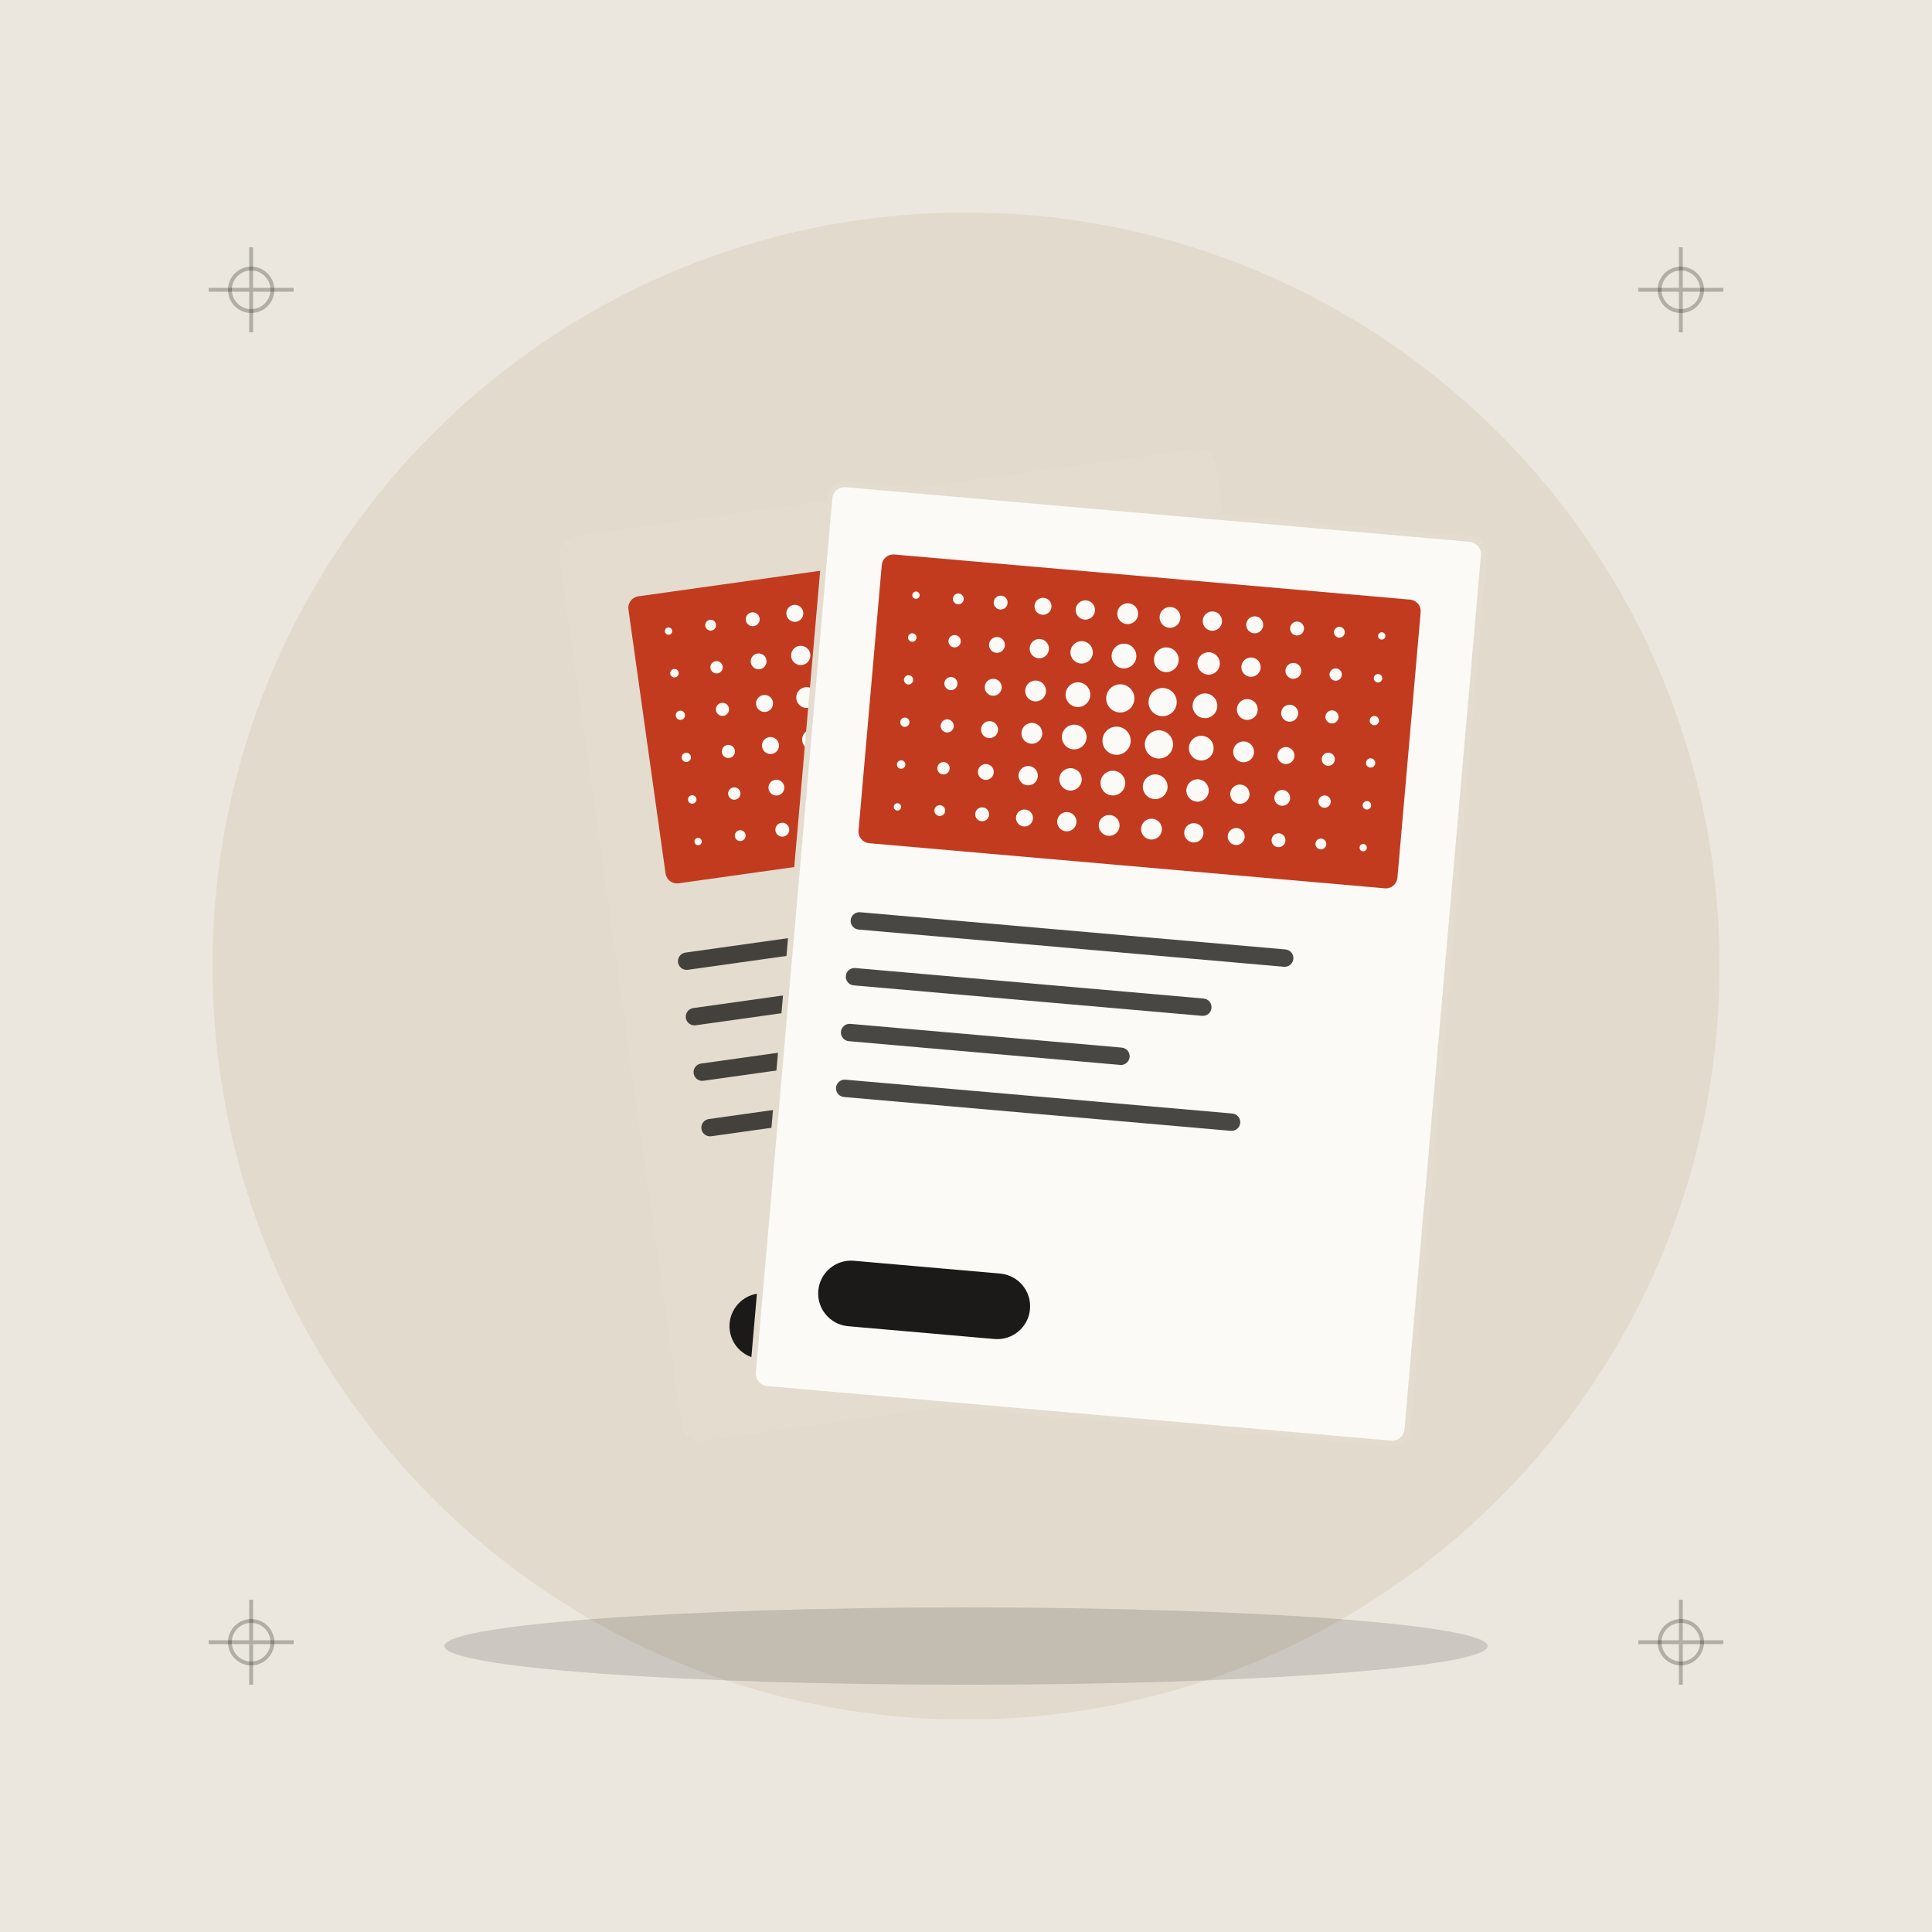
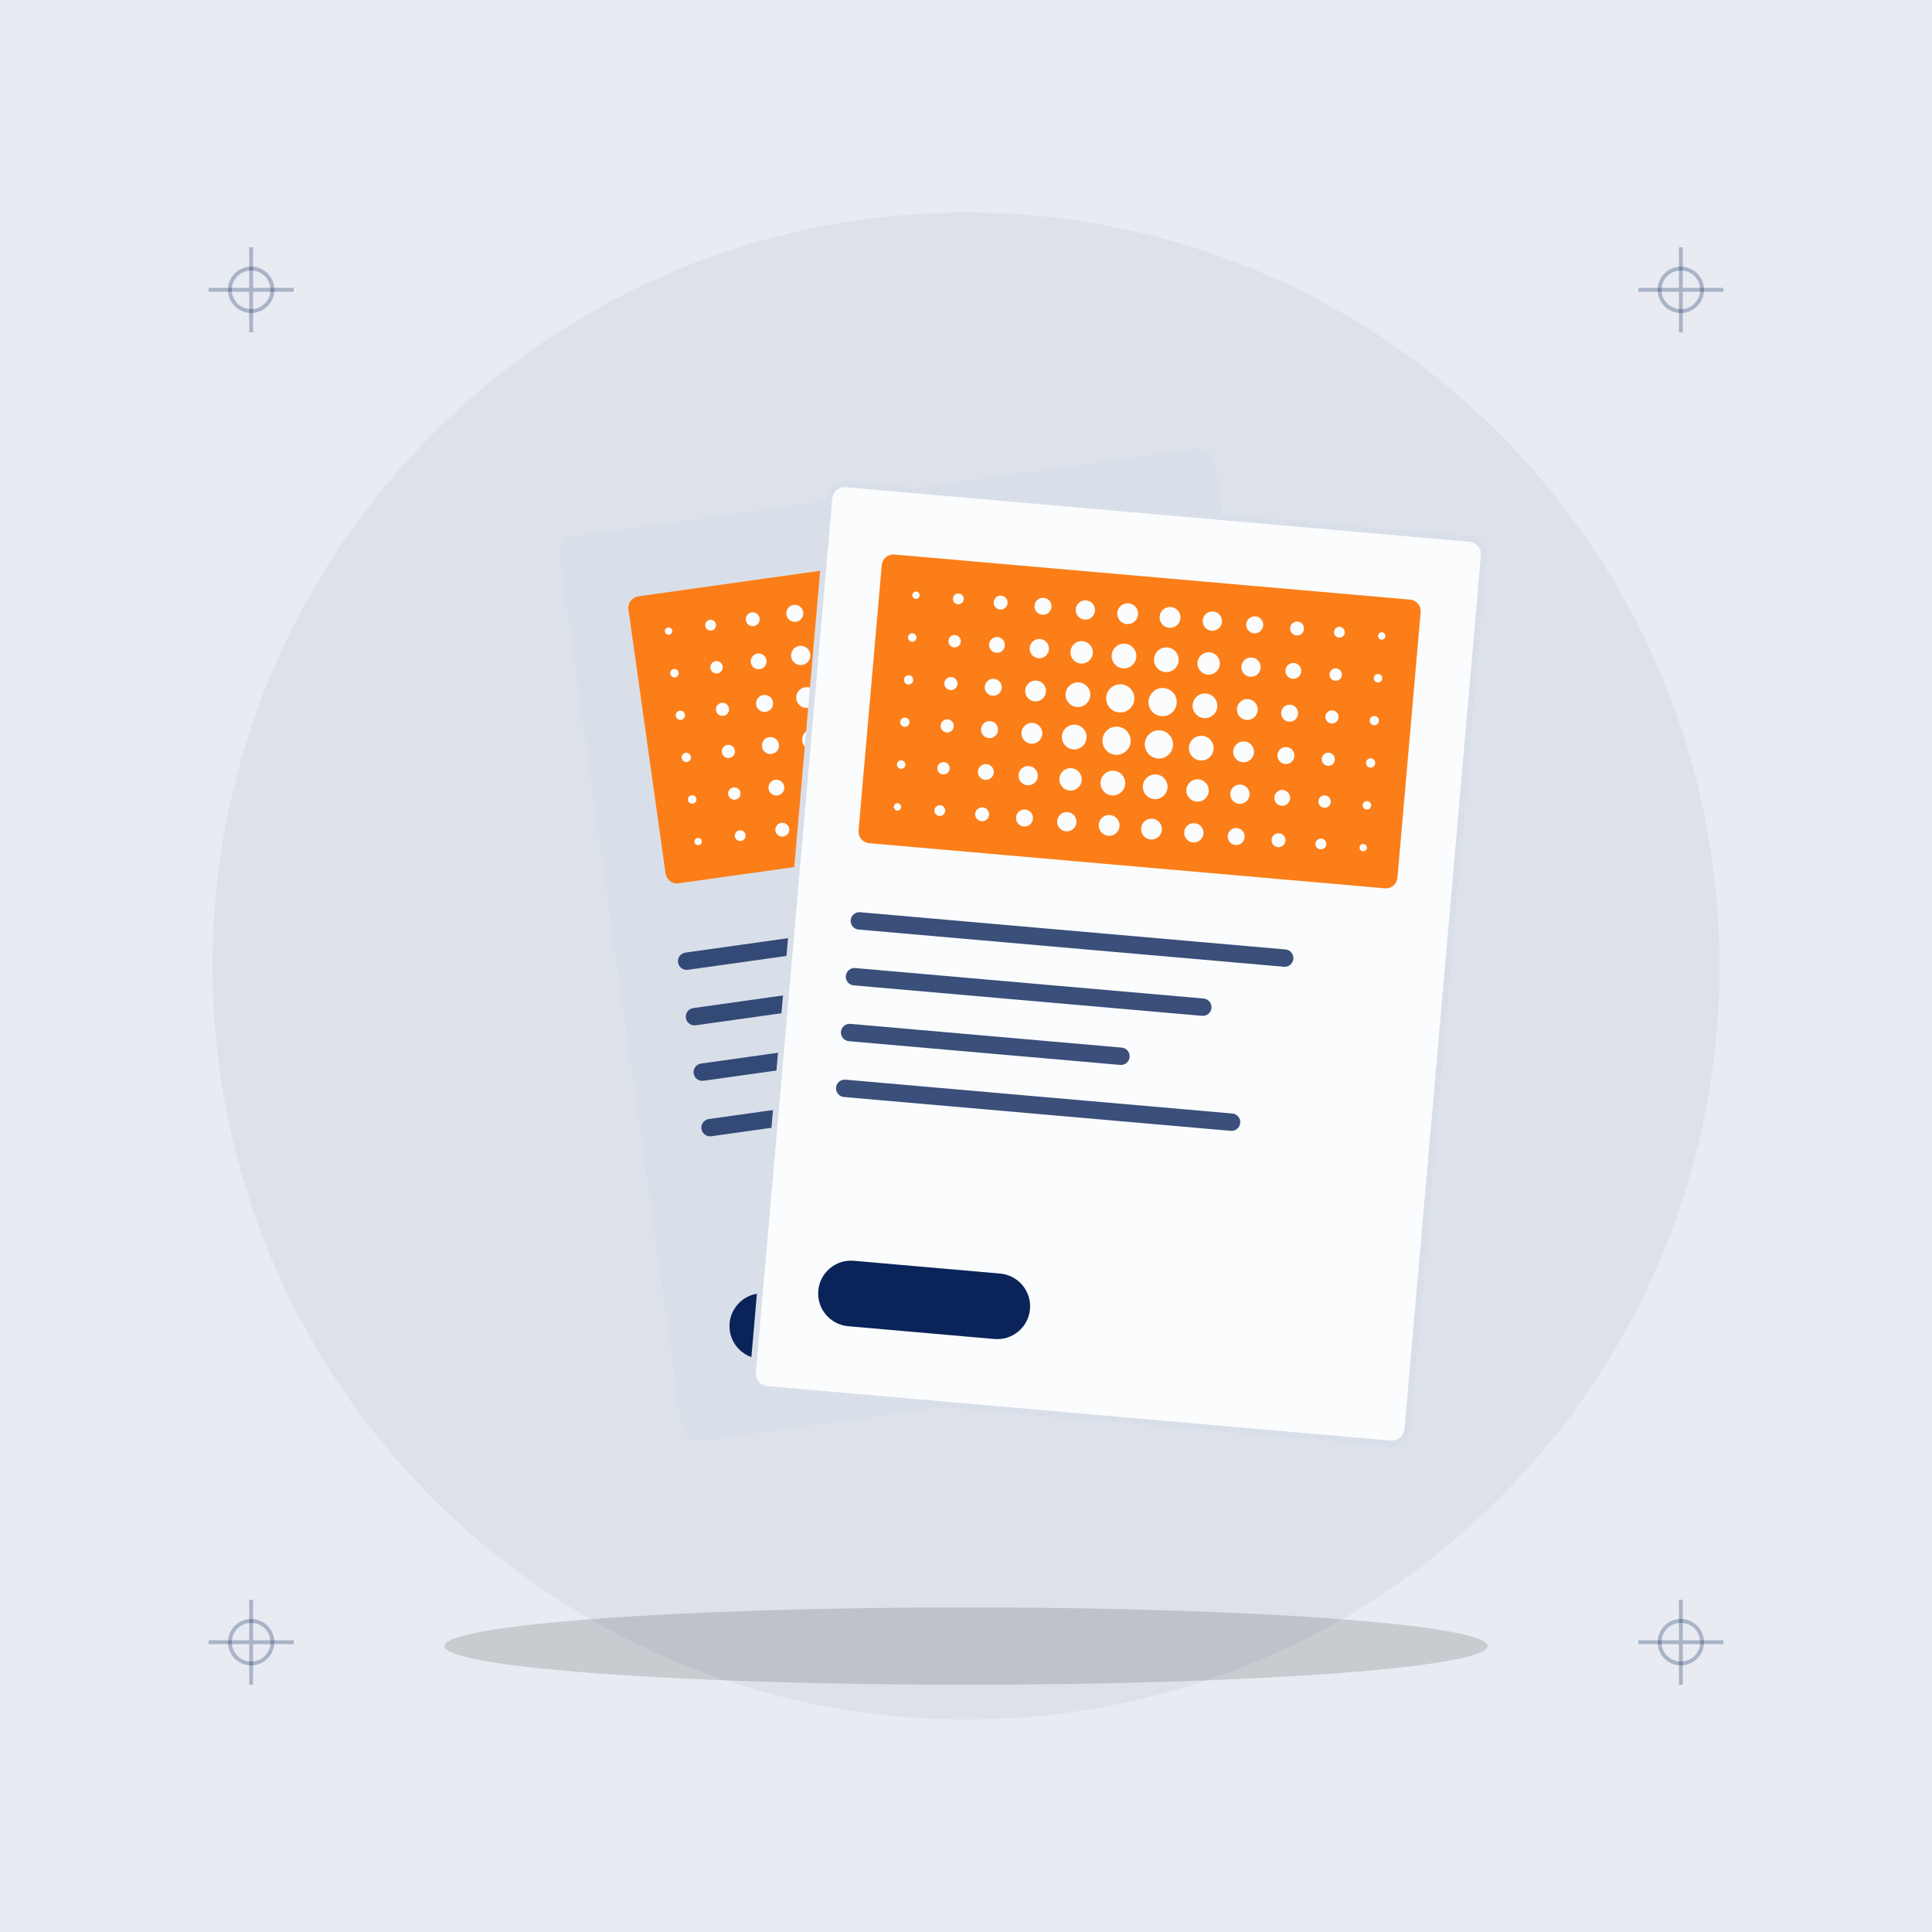
<svg xmlns="http://www.w3.org/2000/svg" viewBox="0 0 1000 1000" role="img" aria-label="Placeholder illustration">
-   <rect width="1000" height="1000" fill="#ECE7DE" />
-   <circle cx="500" cy="500" r="390" fill="#E1DACD" />
-   <g stroke="#1B1A18" stroke-opacity=".28" stroke-width="2" fill="none">
+   <rect width="1000" height="1000" fill="#E8EBF1" />
+   <circle cx="500" cy="500" r="390" fill="#DCE1EA" />
+   <g stroke="#0A2459" stroke-opacity=".28" stroke-width="2" fill="none">
    <circle cx="130" cy="150" r="11" />
    <path d="M108 150h44M130 128v44" />
  </g>
-   <g stroke="#1B1A18" stroke-opacity=".28" stroke-width="2" fill="none">
+   <g stroke="#0A2459" stroke-opacity=".28" stroke-width="2" fill="none">
    <circle cx="870" cy="150" r="11" />
    <path d="M848 150h44M870 128v44" />
  </g>
-   <g stroke="#1B1A18" stroke-opacity=".28" stroke-width="2" fill="none">
+   <g stroke="#0A2459" stroke-opacity=".28" stroke-width="2" fill="none">
    <circle cx="130" cy="850" r="11" />
    <path d="M108 850h44M130 828v44" />
  </g>
-   <g stroke="#1B1A18" stroke-opacity=".28" stroke-width="2" fill="none">
+   <g stroke="#0A2459" stroke-opacity=".28" stroke-width="2" fill="none">
    <circle cx="870" cy="850" r="11" />
    <path d="M848 850h44M870 828v44" />
  </g>
  <ellipse cx="500" cy="852" rx="270" ry="20" fill="#000" opacity=".14" />
  <g transform="translate(290 280) rotate(-8)">
-     <rect width="340" height="470" rx="8" fill="#E4DDCF" stroke="#E4DDCF" stroke-width="3" />
-     <rect x="30" y="34" width="280" height="150" rx="6" fill="#C23B1F" />
-     <circle cx="49.0" cy="54.0" r="1.9" fill="#FBFAF6" />
-     <circle cx="71.0" cy="54.0" r="2.8" fill="#FBFAF6" />
-     <circle cx="93.0" cy="54.0" r="3.6" fill="#FBFAF6" />
-     <circle cx="115.0" cy="54.0" r="4.4" fill="#FBFAF6" />
-     <circle cx="137.0" cy="54.0" r="5.0" fill="#FBFAF6" />
-     <circle cx="159.0" cy="54.0" r="5.4" fill="#FBFAF6" />
-     <circle cx="181.0" cy="54.0" r="5.4" fill="#FBFAF6" />
-     <circle cx="203.0" cy="54.0" r="5.0" fill="#FBFAF6" />
-     <circle cx="225.0" cy="54.0" r="4.4" fill="#FBFAF6" />
-     <circle cx="247.0" cy="54.0" r="3.6" fill="#FBFAF6" />
-     <circle cx="269.0" cy="54.0" r="2.8" fill="#FBFAF6" />
-     <circle cx="291.0" cy="54.0" r="1.9" fill="#FBFAF6" />
-     <circle cx="49.0" cy="76.0" r="2.2" fill="#FBFAF6" />
-     <circle cx="71.0" cy="76.0" r="3.2" fill="#FBFAF6" />
-     <circle cx="93.0" cy="76.0" r="4.1" fill="#FBFAF6" />
-     <circle cx="115.0" cy="76.0" r="5.0" fill="#FBFAF6" />
-     <circle cx="137.0" cy="76.0" r="5.8" fill="#FBFAF6" />
-     <circle cx="159.0" cy="76.0" r="6.4" fill="#FBFAF6" />
-     <circle cx="181.0" cy="76.0" r="6.4" fill="#FBFAF6" />
-     <circle cx="203.0" cy="76.0" r="5.8" fill="#FBFAF6" />
-     <circle cx="225.0" cy="76.0" r="5.0" fill="#FBFAF6" />
-     <circle cx="247.0" cy="76.0" r="4.1" fill="#FBFAF6" />
-     <circle cx="269.0" cy="76.0" r="3.2" fill="#FBFAF6" />
-     <circle cx="291.0" cy="76.0" r="2.2" fill="#FBFAF6" />
-     <circle cx="49.0" cy="98.0" r="2.4" fill="#FBFAF6" />
-     <circle cx="71.0" cy="98.0" r="3.4" fill="#FBFAF6" />
-     <circle cx="93.0" cy="98.0" r="4.4" fill="#FBFAF6" />
-     <circle cx="115.0" cy="98.0" r="5.4" fill="#FBFAF6" />
-     <circle cx="137.0" cy="98.0" r="6.4" fill="#FBFAF6" />
-     <circle cx="159.0" cy="98.0" r="7.3" fill="#FBFAF6" />
-     <circle cx="181.0" cy="98.0" r="7.3" fill="#FBFAF6" />
-     <circle cx="203.0" cy="98.0" r="6.4" fill="#FBFAF6" />
-     <circle cx="225.0" cy="98.0" r="5.4" fill="#FBFAF6" />
-     <circle cx="247.0" cy="98.0" r="4.4" fill="#FBFAF6" />
-     <circle cx="269.0" cy="98.0" r="3.4" fill="#FBFAF6" />
-     <circle cx="291.0" cy="98.0" r="2.4" fill="#FBFAF6" />
-     <circle cx="49.0" cy="120.0" r="2.4" fill="#FBFAF6" />
-     <circle cx="71.0" cy="120.0" r="3.4" fill="#FBFAF6" />
-     <circle cx="93.0" cy="120.0" r="4.4" fill="#FBFAF6" />
-     <circle cx="115.0" cy="120.0" r="5.4" fill="#FBFAF6" />
-     <circle cx="137.0" cy="120.0" r="6.4" fill="#FBFAF6" />
-     <circle cx="159.0" cy="120.0" r="7.3" fill="#FBFAF6" />
-     <circle cx="181.0" cy="120.0" r="7.3" fill="#FBFAF6" />
-     <circle cx="203.0" cy="120.0" r="6.4" fill="#FBFAF6" />
-     <circle cx="225.0" cy="120.0" r="5.4" fill="#FBFAF6" />
-     <circle cx="247.0" cy="120.0" r="4.4" fill="#FBFAF6" />
-     <circle cx="269.0" cy="120.0" r="3.4" fill="#FBFAF6" />
-     <circle cx="291.0" cy="120.0" r="2.4" fill="#FBFAF6" />
-     <circle cx="49.0" cy="142.0" r="2.2" fill="#FBFAF6" />
-     <circle cx="71.0" cy="142.0" r="3.2" fill="#FBFAF6" />
-     <circle cx="93.0" cy="142.0" r="4.1" fill="#FBFAF6" />
-     <circle cx="115.0" cy="142.0" r="5.0" fill="#FBFAF6" />
-     <circle cx="137.0" cy="142.0" r="5.8" fill="#FBFAF6" />
-     <circle cx="159.0" cy="142.0" r="6.4" fill="#FBFAF6" />
-     <circle cx="181.0" cy="142.0" r="6.4" fill="#FBFAF6" />
-     <circle cx="203.0" cy="142.0" r="5.8" fill="#FBFAF6" />
-     <circle cx="225.0" cy="142.0" r="5.0" fill="#FBFAF6" />
-     <circle cx="247.0" cy="142.0" r="4.1" fill="#FBFAF6" />
-     <circle cx="269.0" cy="142.0" r="3.2" fill="#FBFAF6" />
-     <circle cx="291.0" cy="142.0" r="2.2" fill="#FBFAF6" />
-     <circle cx="49.0" cy="164.0" r="1.9" fill="#FBFAF6" />
-     <circle cx="71.0" cy="164.0" r="2.8" fill="#FBFAF6" />
-     <circle cx="93.0" cy="164.0" r="3.6" fill="#FBFAF6" />
-     <circle cx="115.0" cy="164.0" r="4.4" fill="#FBFAF6" />
-     <circle cx="137.0" cy="164.0" r="5.0" fill="#FBFAF6" />
-     <circle cx="159.0" cy="164.0" r="5.4" fill="#FBFAF6" />
-     <circle cx="181.0" cy="164.0" r="5.4" fill="#FBFAF6" />
-     <circle cx="203.0" cy="164.0" r="5.0" fill="#FBFAF6" />
-     <circle cx="225.0" cy="164.0" r="4.4" fill="#FBFAF6" />
-     <circle cx="247.0" cy="164.0" r="3.6" fill="#FBFAF6" />
-     <circle cx="269.0" cy="164.0" r="2.8" fill="#FBFAF6" />
-     <circle cx="291.0" cy="164.0" r="1.9" fill="#FBFAF6" />
-     <rect x="30" y="220" width="230" height="9" rx="4.5" fill="#1B1A18" opacity="0.8" />
-     <rect x="30" y="249" width="190" height="9" rx="4.5" fill="#1B1A18" opacity="0.8" />
-     <rect x="30" y="278" width="150" height="9" rx="4.5" fill="#1B1A18" opacity="0.8" />
-     <rect x="30" y="307" width="210" height="9" rx="4.5" fill="#1B1A18" opacity="0.8" />
-     <rect x="30" y="400" width="110" height="34" rx="17" fill="#1B1A18" />
+     <rect width="340" height="470" rx="8" fill="#D9DFE9" stroke="#D9DFE9" stroke-width="3" />
+     <rect x="30" y="34" width="280" height="150" rx="6" fill="#FC7E18" />
+     <circle cx="49.0" cy="54.0" r="1.9" fill="#FBFCFD" />
+     <circle cx="71.0" cy="54.0" r="2.8" fill="#FBFCFD" />
+     <circle cx="93.0" cy="54.0" r="3.6" fill="#FBFCFD" />
+     <circle cx="115.0" cy="54.0" r="4.4" fill="#FBFCFD" />
+     <circle cx="137.0" cy="54.0" r="5.0" fill="#FBFCFD" />
+     <circle cx="159.0" cy="54.0" r="5.4" fill="#FBFCFD" />
+     <circle cx="181.0" cy="54.0" r="5.4" fill="#FBFCFD" />
+     <circle cx="203.0" cy="54.0" r="5.0" fill="#FBFCFD" />
+     <circle cx="225.0" cy="54.0" r="4.4" fill="#FBFCFD" />
+     <circle cx="247.0" cy="54.0" r="3.6" fill="#FBFCFD" />
+     <circle cx="269.0" cy="54.0" r="2.8" fill="#FBFCFD" />
+     <circle cx="291.0" cy="54.0" r="1.9" fill="#FBFCFD" />
+     <circle cx="49.0" cy="76.0" r="2.2" fill="#FBFCFD" />
+     <circle cx="71.0" cy="76.0" r="3.2" fill="#FBFCFD" />
+     <circle cx="93.0" cy="76.0" r="4.1" fill="#FBFCFD" />
+     <circle cx="115.0" cy="76.0" r="5.0" fill="#FBFCFD" />
+     <circle cx="137.0" cy="76.0" r="5.8" fill="#FBFCFD" />
+     <circle cx="159.0" cy="76.0" r="6.4" fill="#FBFCFD" />
+     <circle cx="181.0" cy="76.0" r="6.4" fill="#FBFCFD" />
+     <circle cx="203.0" cy="76.0" r="5.8" fill="#FBFCFD" />
+     <circle cx="225.0" cy="76.0" r="5.0" fill="#FBFCFD" />
+     <circle cx="247.0" cy="76.0" r="4.1" fill="#FBFCFD" />
+     <circle cx="269.0" cy="76.0" r="3.2" fill="#FBFCFD" />
+     <circle cx="291.0" cy="76.0" r="2.2" fill="#FBFCFD" />
+     <circle cx="49.0" cy="98.0" r="2.4" fill="#FBFCFD" />
+     <circle cx="71.0" cy="98.0" r="3.4" fill="#FBFCFD" />
+     <circle cx="93.0" cy="98.0" r="4.4" fill="#FBFCFD" />
+     <circle cx="115.0" cy="98.0" r="5.4" fill="#FBFCFD" />
+     <circle cx="137.0" cy="98.0" r="6.4" fill="#FBFCFD" />
+     <circle cx="159.0" cy="98.0" r="7.3" fill="#FBFCFD" />
+     <circle cx="181.0" cy="98.0" r="7.3" fill="#FBFCFD" />
+     <circle cx="203.0" cy="98.0" r="6.4" fill="#FBFCFD" />
+     <circle cx="225.0" cy="98.0" r="5.4" fill="#FBFCFD" />
+     <circle cx="247.0" cy="98.0" r="4.4" fill="#FBFCFD" />
+     <circle cx="269.0" cy="98.0" r="3.4" fill="#FBFCFD" />
+     <circle cx="291.0" cy="98.0" r="2.4" fill="#FBFCFD" />
+     <circle cx="49.0" cy="120.0" r="2.4" fill="#FBFCFD" />
+     <circle cx="71.0" cy="120.0" r="3.4" fill="#FBFCFD" />
+     <circle cx="93.0" cy="120.0" r="4.4" fill="#FBFCFD" />
+     <circle cx="115.0" cy="120.0" r="5.4" fill="#FBFCFD" />
+     <circle cx="137.0" cy="120.0" r="6.4" fill="#FBFCFD" />
+     <circle cx="159.0" cy="120.0" r="7.3" fill="#FBFCFD" />
+     <circle cx="181.0" cy="120.0" r="7.3" fill="#FBFCFD" />
+     <circle cx="203.0" cy="120.0" r="6.4" fill="#FBFCFD" />
+     <circle cx="225.0" cy="120.0" r="5.4" fill="#FBFCFD" />
+     <circle cx="247.0" cy="120.0" r="4.4" fill="#FBFCFD" />
+     <circle cx="269.0" cy="120.0" r="3.4" fill="#FBFCFD" />
+     <circle cx="291.0" cy="120.0" r="2.4" fill="#FBFCFD" />
+     <circle cx="49.0" cy="142.0" r="2.2" fill="#FBFCFD" />
+     <circle cx="71.0" cy="142.0" r="3.2" fill="#FBFCFD" />
+     <circle cx="93.0" cy="142.0" r="4.1" fill="#FBFCFD" />
+     <circle cx="115.0" cy="142.0" r="5.0" fill="#FBFCFD" />
+     <circle cx="137.0" cy="142.0" r="5.8" fill="#FBFCFD" />
+     <circle cx="159.0" cy="142.0" r="6.4" fill="#FBFCFD" />
+     <circle cx="181.0" cy="142.0" r="6.4" fill="#FBFCFD" />
+     <circle cx="203.0" cy="142.0" r="5.8" fill="#FBFCFD" />
+     <circle cx="225.0" cy="142.0" r="5.0" fill="#FBFCFD" />
+     <circle cx="247.0" cy="142.0" r="4.1" fill="#FBFCFD" />
+     <circle cx="269.0" cy="142.0" r="3.2" fill="#FBFCFD" />
+     <circle cx="291.0" cy="142.0" r="2.2" fill="#FBFCFD" />
+     <circle cx="49.0" cy="164.0" r="1.9" fill="#FBFCFD" />
+     <circle cx="71.0" cy="164.0" r="2.8" fill="#FBFCFD" />
+     <circle cx="93.0" cy="164.0" r="3.6" fill="#FBFCFD" />
+     <circle cx="115.0" cy="164.0" r="4.4" fill="#FBFCFD" />
+     <circle cx="137.0" cy="164.0" r="5.0" fill="#FBFCFD" />
+     <circle cx="159.0" cy="164.0" r="5.4" fill="#FBFCFD" />
+     <circle cx="181.0" cy="164.0" r="5.4" fill="#FBFCFD" />
+     <circle cx="203.0" cy="164.0" r="5.0" fill="#FBFCFD" />
+     <circle cx="225.0" cy="164.0" r="4.4" fill="#FBFCFD" />
+     <circle cx="247.0" cy="164.0" r="3.6" fill="#FBFCFD" />
+     <circle cx="269.0" cy="164.0" r="2.8" fill="#FBFCFD" />
+     <circle cx="291.0" cy="164.0" r="1.9" fill="#FBFCFD" />
+     <rect x="30" y="220" width="230" height="9" rx="4.5" fill="#0A2459" opacity="0.8" />
+     <rect x="30" y="249" width="190" height="9" rx="4.5" fill="#0A2459" opacity="0.8" />
+     <rect x="30" y="278" width="150" height="9" rx="4.5" fill="#0A2459" opacity="0.8" />
+     <rect x="30" y="307" width="210" height="9" rx="4.5" fill="#0A2459" opacity="0.8" />
+     <rect x="30" y="400" width="110" height="34" rx="17" fill="#0A2459" />
  </g>
  <g transform="translate(430 250) rotate(5)">
-     <rect width="340" height="470" rx="8" fill="#FBFAF6" stroke="#E4DDCF" stroke-width="3" />
-     <rect x="30" y="34" width="280" height="150" rx="6" fill="#C23B1F" />
-     <circle cx="49.0" cy="54.0" r="1.9" fill="#FBFAF6" />
-     <circle cx="71.0" cy="54.0" r="2.8" fill="#FBFAF6" />
-     <circle cx="93.0" cy="54.0" r="3.6" fill="#FBFAF6" />
-     <circle cx="115.0" cy="54.0" r="4.4" fill="#FBFAF6" />
-     <circle cx="137.0" cy="54.0" r="5.0" fill="#FBFAF6" />
-     <circle cx="159.0" cy="54.0" r="5.4" fill="#FBFAF6" />
-     <circle cx="181.0" cy="54.0" r="5.4" fill="#FBFAF6" />
-     <circle cx="203.0" cy="54.0" r="5.0" fill="#FBFAF6" />
-     <circle cx="225.0" cy="54.0" r="4.4" fill="#FBFAF6" />
-     <circle cx="247.0" cy="54.0" r="3.6" fill="#FBFAF6" />
-     <circle cx="269.0" cy="54.0" r="2.8" fill="#FBFAF6" />
-     <circle cx="291.0" cy="54.0" r="1.9" fill="#FBFAF6" />
-     <circle cx="49.0" cy="76.0" r="2.2" fill="#FBFAF6" />
-     <circle cx="71.0" cy="76.0" r="3.2" fill="#FBFAF6" />
-     <circle cx="93.0" cy="76.0" r="4.1" fill="#FBFAF6" />
-     <circle cx="115.0" cy="76.0" r="5.0" fill="#FBFAF6" />
-     <circle cx="137.0" cy="76.0" r="5.8" fill="#FBFAF6" />
-     <circle cx="159.0" cy="76.0" r="6.4" fill="#FBFAF6" />
-     <circle cx="181.0" cy="76.0" r="6.4" fill="#FBFAF6" />
-     <circle cx="203.0" cy="76.0" r="5.8" fill="#FBFAF6" />
-     <circle cx="225.0" cy="76.0" r="5.0" fill="#FBFAF6" />
-     <circle cx="247.0" cy="76.0" r="4.1" fill="#FBFAF6" />
-     <circle cx="269.0" cy="76.0" r="3.2" fill="#FBFAF6" />
-     <circle cx="291.0" cy="76.0" r="2.2" fill="#FBFAF6" />
-     <circle cx="49.0" cy="98.0" r="2.4" fill="#FBFAF6" />
-     <circle cx="71.0" cy="98.0" r="3.4" fill="#FBFAF6" />
-     <circle cx="93.0" cy="98.0" r="4.4" fill="#FBFAF6" />
-     <circle cx="115.0" cy="98.0" r="5.4" fill="#FBFAF6" />
-     <circle cx="137.0" cy="98.0" r="6.4" fill="#FBFAF6" />
-     <circle cx="159.0" cy="98.0" r="7.3" fill="#FBFAF6" />
-     <circle cx="181.0" cy="98.0" r="7.3" fill="#FBFAF6" />
-     <circle cx="203.0" cy="98.0" r="6.4" fill="#FBFAF6" />
-     <circle cx="225.0" cy="98.0" r="5.4" fill="#FBFAF6" />
-     <circle cx="247.0" cy="98.0" r="4.4" fill="#FBFAF6" />
-     <circle cx="269.0" cy="98.0" r="3.4" fill="#FBFAF6" />
-     <circle cx="291.0" cy="98.0" r="2.4" fill="#FBFAF6" />
-     <circle cx="49.0" cy="120.0" r="2.4" fill="#FBFAF6" />
-     <circle cx="71.0" cy="120.0" r="3.4" fill="#FBFAF6" />
-     <circle cx="93.0" cy="120.0" r="4.4" fill="#FBFAF6" />
-     <circle cx="115.0" cy="120.0" r="5.4" fill="#FBFAF6" />
-     <circle cx="137.0" cy="120.0" r="6.4" fill="#FBFAF6" />
-     <circle cx="159.0" cy="120.0" r="7.3" fill="#FBFAF6" />
-     <circle cx="181.0" cy="120.0" r="7.3" fill="#FBFAF6" />
-     <circle cx="203.0" cy="120.0" r="6.4" fill="#FBFAF6" />
-     <circle cx="225.0" cy="120.0" r="5.4" fill="#FBFAF6" />
-     <circle cx="247.0" cy="120.0" r="4.4" fill="#FBFAF6" />
-     <circle cx="269.0" cy="120.0" r="3.4" fill="#FBFAF6" />
-     <circle cx="291.0" cy="120.0" r="2.4" fill="#FBFAF6" />
-     <circle cx="49.0" cy="142.0" r="2.2" fill="#FBFAF6" />
-     <circle cx="71.0" cy="142.0" r="3.2" fill="#FBFAF6" />
-     <circle cx="93.0" cy="142.0" r="4.1" fill="#FBFAF6" />
-     <circle cx="115.0" cy="142.0" r="5.0" fill="#FBFAF6" />
-     <circle cx="137.0" cy="142.0" r="5.8" fill="#FBFAF6" />
-     <circle cx="159.0" cy="142.0" r="6.4" fill="#FBFAF6" />
-     <circle cx="181.0" cy="142.0" r="6.4" fill="#FBFAF6" />
-     <circle cx="203.0" cy="142.0" r="5.8" fill="#FBFAF6" />
-     <circle cx="225.0" cy="142.0" r="5.0" fill="#FBFAF6" />
-     <circle cx="247.0" cy="142.0" r="4.1" fill="#FBFAF6" />
-     <circle cx="269.0" cy="142.0" r="3.2" fill="#FBFAF6" />
-     <circle cx="291.0" cy="142.0" r="2.2" fill="#FBFAF6" />
-     <circle cx="49.0" cy="164.0" r="1.9" fill="#FBFAF6" />
-     <circle cx="71.0" cy="164.0" r="2.8" fill="#FBFAF6" />
-     <circle cx="93.0" cy="164.0" r="3.6" fill="#FBFAF6" />
-     <circle cx="115.0" cy="164.0" r="4.4" fill="#FBFAF6" />
-     <circle cx="137.0" cy="164.0" r="5.0" fill="#FBFAF6" />
-     <circle cx="159.0" cy="164.0" r="5.4" fill="#FBFAF6" />
-     <circle cx="181.0" cy="164.0" r="5.4" fill="#FBFAF6" />
-     <circle cx="203.0" cy="164.0" r="5.0" fill="#FBFAF6" />
-     <circle cx="225.0" cy="164.0" r="4.4" fill="#FBFAF6" />
-     <circle cx="247.0" cy="164.0" r="3.6" fill="#FBFAF6" />
-     <circle cx="269.0" cy="164.0" r="2.8" fill="#FBFAF6" />
-     <circle cx="291.0" cy="164.0" r="1.9" fill="#FBFAF6" />
-     <rect x="30" y="220" width="230" height="9" rx="4.5" fill="#1B1A18" opacity="0.8" />
-     <rect x="30" y="249" width="190" height="9" rx="4.5" fill="#1B1A18" opacity="0.8" />
-     <rect x="30" y="278" width="150" height="9" rx="4.5" fill="#1B1A18" opacity="0.8" />
-     <rect x="30" y="307" width="210" height="9" rx="4.5" fill="#1B1A18" opacity="0.8" />
-     <rect x="30" y="400" width="110" height="34" rx="17" fill="#1B1A18" />
+     <rect width="340" height="470" rx="8" fill="#FBFCFD" stroke="#D9DFE9" stroke-width="3" />
+     <rect x="30" y="34" width="280" height="150" rx="6" fill="#FC7E18" />
+     <circle cx="49.0" cy="54.0" r="1.9" fill="#FBFCFD" />
+     <circle cx="71.0" cy="54.0" r="2.8" fill="#FBFCFD" />
+     <circle cx="93.0" cy="54.0" r="3.6" fill="#FBFCFD" />
+     <circle cx="115.0" cy="54.0" r="4.4" fill="#FBFCFD" />
+     <circle cx="137.0" cy="54.0" r="5.0" fill="#FBFCFD" />
+     <circle cx="159.0" cy="54.0" r="5.4" fill="#FBFCFD" />
+     <circle cx="181.0" cy="54.0" r="5.4" fill="#FBFCFD" />
+     <circle cx="203.0" cy="54.0" r="5.0" fill="#FBFCFD" />
+     <circle cx="225.0" cy="54.0" r="4.4" fill="#FBFCFD" />
+     <circle cx="247.0" cy="54.0" r="3.6" fill="#FBFCFD" />
+     <circle cx="269.0" cy="54.0" r="2.8" fill="#FBFCFD" />
+     <circle cx="291.0" cy="54.0" r="1.9" fill="#FBFCFD" />
+     <circle cx="49.0" cy="76.0" r="2.2" fill="#FBFCFD" />
+     <circle cx="71.0" cy="76.0" r="3.2" fill="#FBFCFD" />
+     <circle cx="93.0" cy="76.0" r="4.1" fill="#FBFCFD" />
+     <circle cx="115.0" cy="76.0" r="5.0" fill="#FBFCFD" />
+     <circle cx="137.0" cy="76.0" r="5.8" fill="#FBFCFD" />
+     <circle cx="159.0" cy="76.0" r="6.4" fill="#FBFCFD" />
+     <circle cx="181.0" cy="76.0" r="6.4" fill="#FBFCFD" />
+     <circle cx="203.0" cy="76.0" r="5.8" fill="#FBFCFD" />
+     <circle cx="225.0" cy="76.0" r="5.0" fill="#FBFCFD" />
+     <circle cx="247.0" cy="76.0" r="4.1" fill="#FBFCFD" />
+     <circle cx="269.0" cy="76.0" r="3.2" fill="#FBFCFD" />
+     <circle cx="291.0" cy="76.0" r="2.2" fill="#FBFCFD" />
+     <circle cx="49.0" cy="98.0" r="2.4" fill="#FBFCFD" />
+     <circle cx="71.0" cy="98.0" r="3.4" fill="#FBFCFD" />
+     <circle cx="93.0" cy="98.0" r="4.4" fill="#FBFCFD" />
+     <circle cx="115.0" cy="98.0" r="5.4" fill="#FBFCFD" />
+     <circle cx="137.0" cy="98.0" r="6.4" fill="#FBFCFD" />
+     <circle cx="159.0" cy="98.0" r="7.3" fill="#FBFCFD" />
+     <circle cx="181.0" cy="98.0" r="7.3" fill="#FBFCFD" />
+     <circle cx="203.0" cy="98.0" r="6.4" fill="#FBFCFD" />
+     <circle cx="225.0" cy="98.0" r="5.4" fill="#FBFCFD" />
+     <circle cx="247.0" cy="98.0" r="4.4" fill="#FBFCFD" />
+     <circle cx="269.0" cy="98.0" r="3.4" fill="#FBFCFD" />
+     <circle cx="291.0" cy="98.0" r="2.4" fill="#FBFCFD" />
+     <circle cx="49.0" cy="120.0" r="2.4" fill="#FBFCFD" />
+     <circle cx="71.0" cy="120.0" r="3.4" fill="#FBFCFD" />
+     <circle cx="93.0" cy="120.0" r="4.4" fill="#FBFCFD" />
+     <circle cx="115.0" cy="120.0" r="5.4" fill="#FBFCFD" />
+     <circle cx="137.0" cy="120.0" r="6.4" fill="#FBFCFD" />
+     <circle cx="159.0" cy="120.0" r="7.3" fill="#FBFCFD" />
+     <circle cx="181.0" cy="120.0" r="7.3" fill="#FBFCFD" />
+     <circle cx="203.0" cy="120.0" r="6.4" fill="#FBFCFD" />
+     <circle cx="225.0" cy="120.0" r="5.4" fill="#FBFCFD" />
+     <circle cx="247.0" cy="120.0" r="4.4" fill="#FBFCFD" />
+     <circle cx="269.0" cy="120.0" r="3.4" fill="#FBFCFD" />
+     <circle cx="291.0" cy="120.0" r="2.4" fill="#FBFCFD" />
+     <circle cx="49.0" cy="142.0" r="2.2" fill="#FBFCFD" />
+     <circle cx="71.0" cy="142.0" r="3.2" fill="#FBFCFD" />
+     <circle cx="93.0" cy="142.0" r="4.1" fill="#FBFCFD" />
+     <circle cx="115.0" cy="142.0" r="5.0" fill="#FBFCFD" />
+     <circle cx="137.0" cy="142.0" r="5.8" fill="#FBFCFD" />
+     <circle cx="159.0" cy="142.0" r="6.4" fill="#FBFCFD" />
+     <circle cx="181.0" cy="142.0" r="6.4" fill="#FBFCFD" />
+     <circle cx="203.0" cy="142.0" r="5.8" fill="#FBFCFD" />
+     <circle cx="225.0" cy="142.0" r="5.0" fill="#FBFCFD" />
+     <circle cx="247.0" cy="142.0" r="4.1" fill="#FBFCFD" />
+     <circle cx="269.0" cy="142.0" r="3.2" fill="#FBFCFD" />
+     <circle cx="291.0" cy="142.0" r="2.2" fill="#FBFCFD" />
+     <circle cx="49.0" cy="164.0" r="1.9" fill="#FBFCFD" />
+     <circle cx="71.0" cy="164.0" r="2.8" fill="#FBFCFD" />
+     <circle cx="93.0" cy="164.0" r="3.6" fill="#FBFCFD" />
+     <circle cx="115.0" cy="164.0" r="4.4" fill="#FBFCFD" />
+     <circle cx="137.0" cy="164.0" r="5.0" fill="#FBFCFD" />
+     <circle cx="159.0" cy="164.0" r="5.4" fill="#FBFCFD" />
+     <circle cx="181.0" cy="164.0" r="5.4" fill="#FBFCFD" />
+     <circle cx="203.0" cy="164.0" r="5.0" fill="#FBFCFD" />
+     <circle cx="225.0" cy="164.0" r="4.4" fill="#FBFCFD" />
+     <circle cx="247.0" cy="164.0" r="3.6" fill="#FBFCFD" />
+     <circle cx="269.0" cy="164.0" r="2.8" fill="#FBFCFD" />
+     <circle cx="291.0" cy="164.0" r="1.9" fill="#FBFCFD" />
+     <rect x="30" y="220" width="230" height="9" rx="4.5" fill="#0A2459" opacity="0.8" />
+     <rect x="30" y="249" width="190" height="9" rx="4.5" fill="#0A2459" opacity="0.8" />
+     <rect x="30" y="278" width="150" height="9" rx="4.5" fill="#0A2459" opacity="0.8" />
+     <rect x="30" y="307" width="210" height="9" rx="4.5" fill="#0A2459" opacity="0.8" />
+     <rect x="30" y="400" width="110" height="34" rx="17" fill="#0A2459" />
  </g>
</svg>
